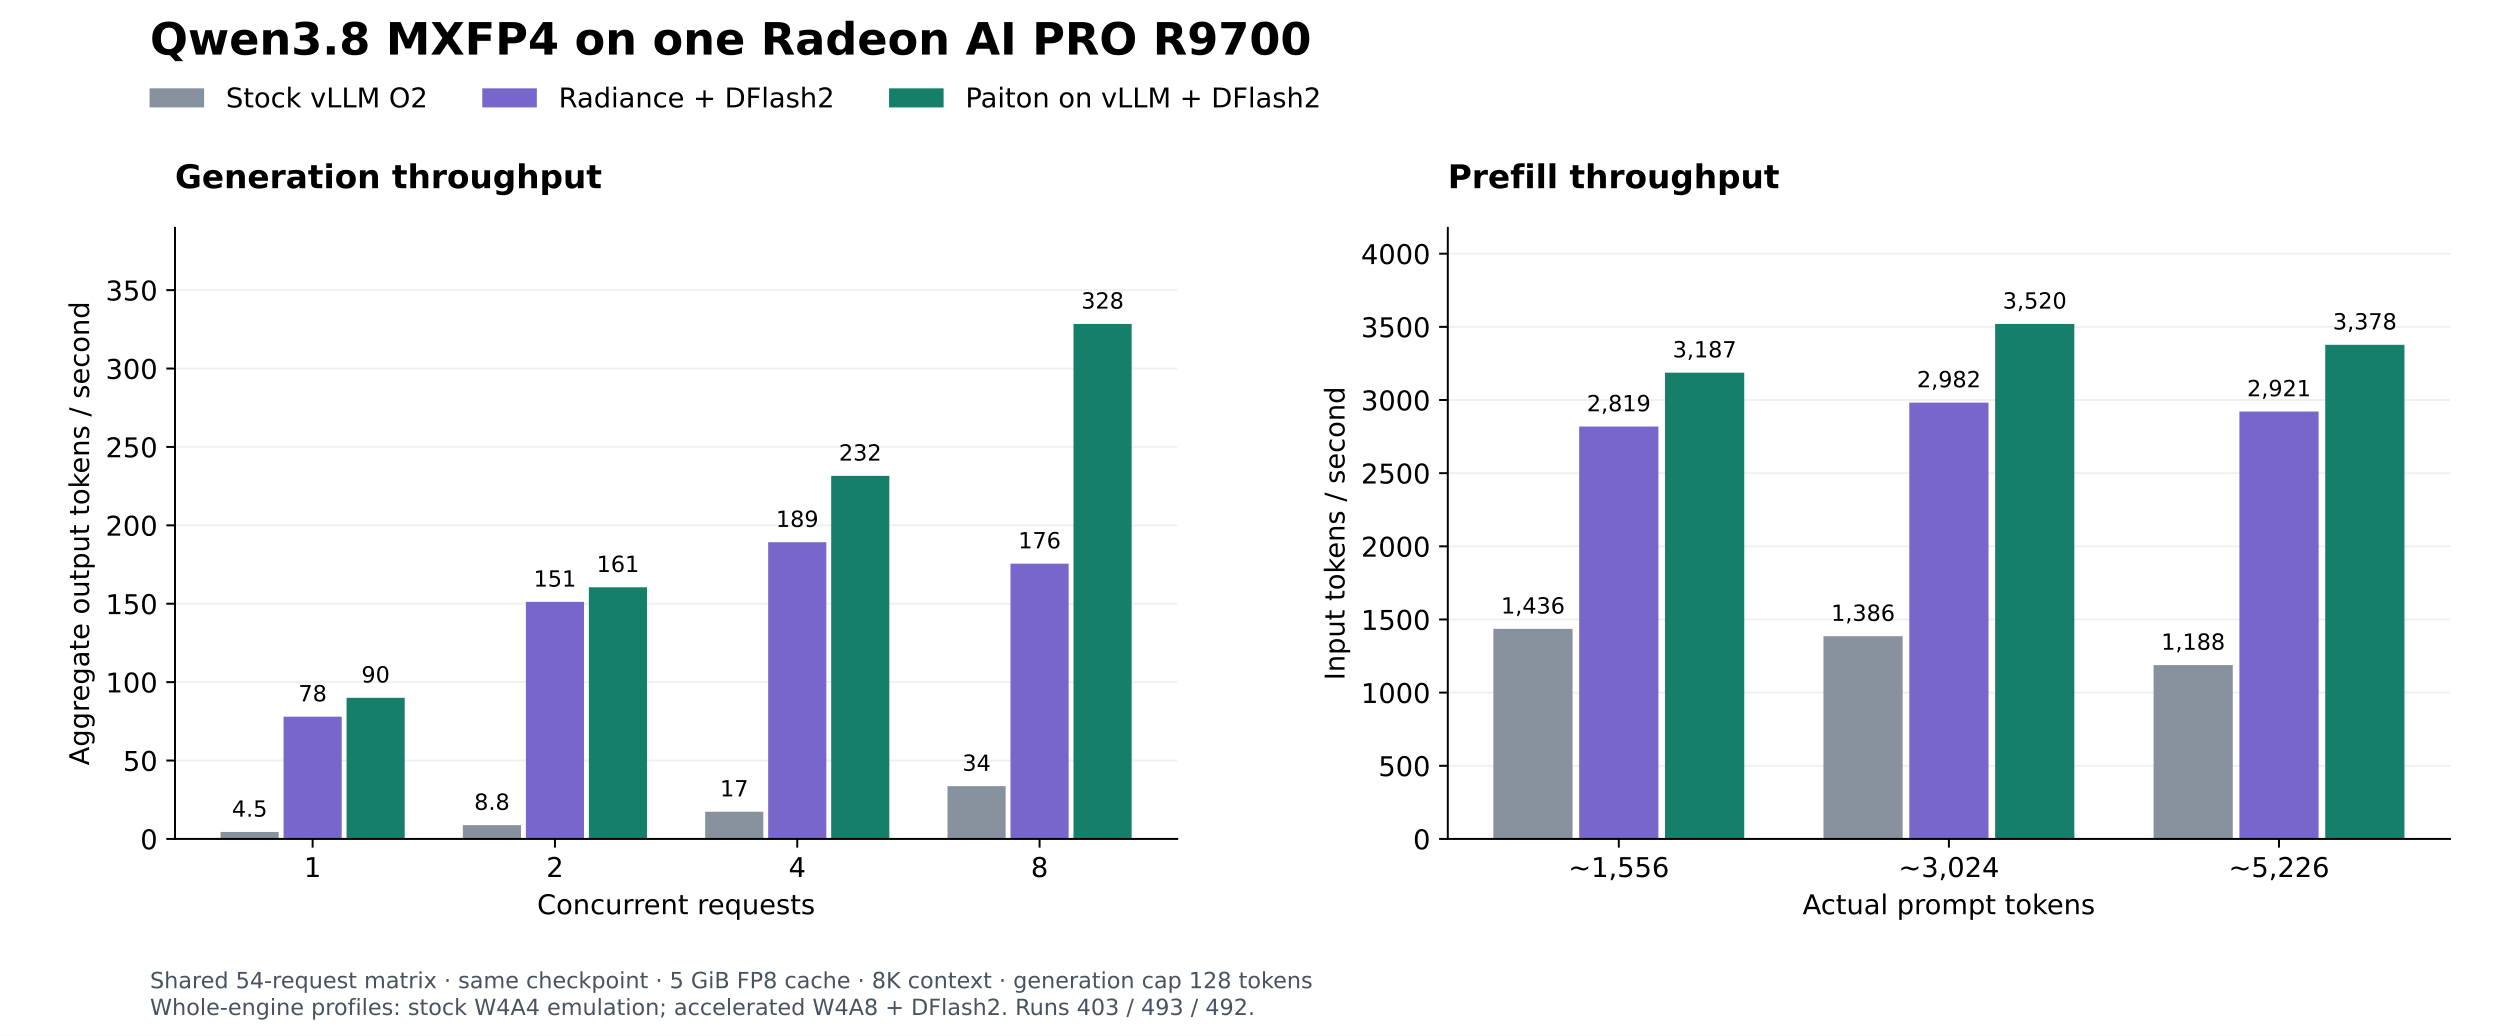
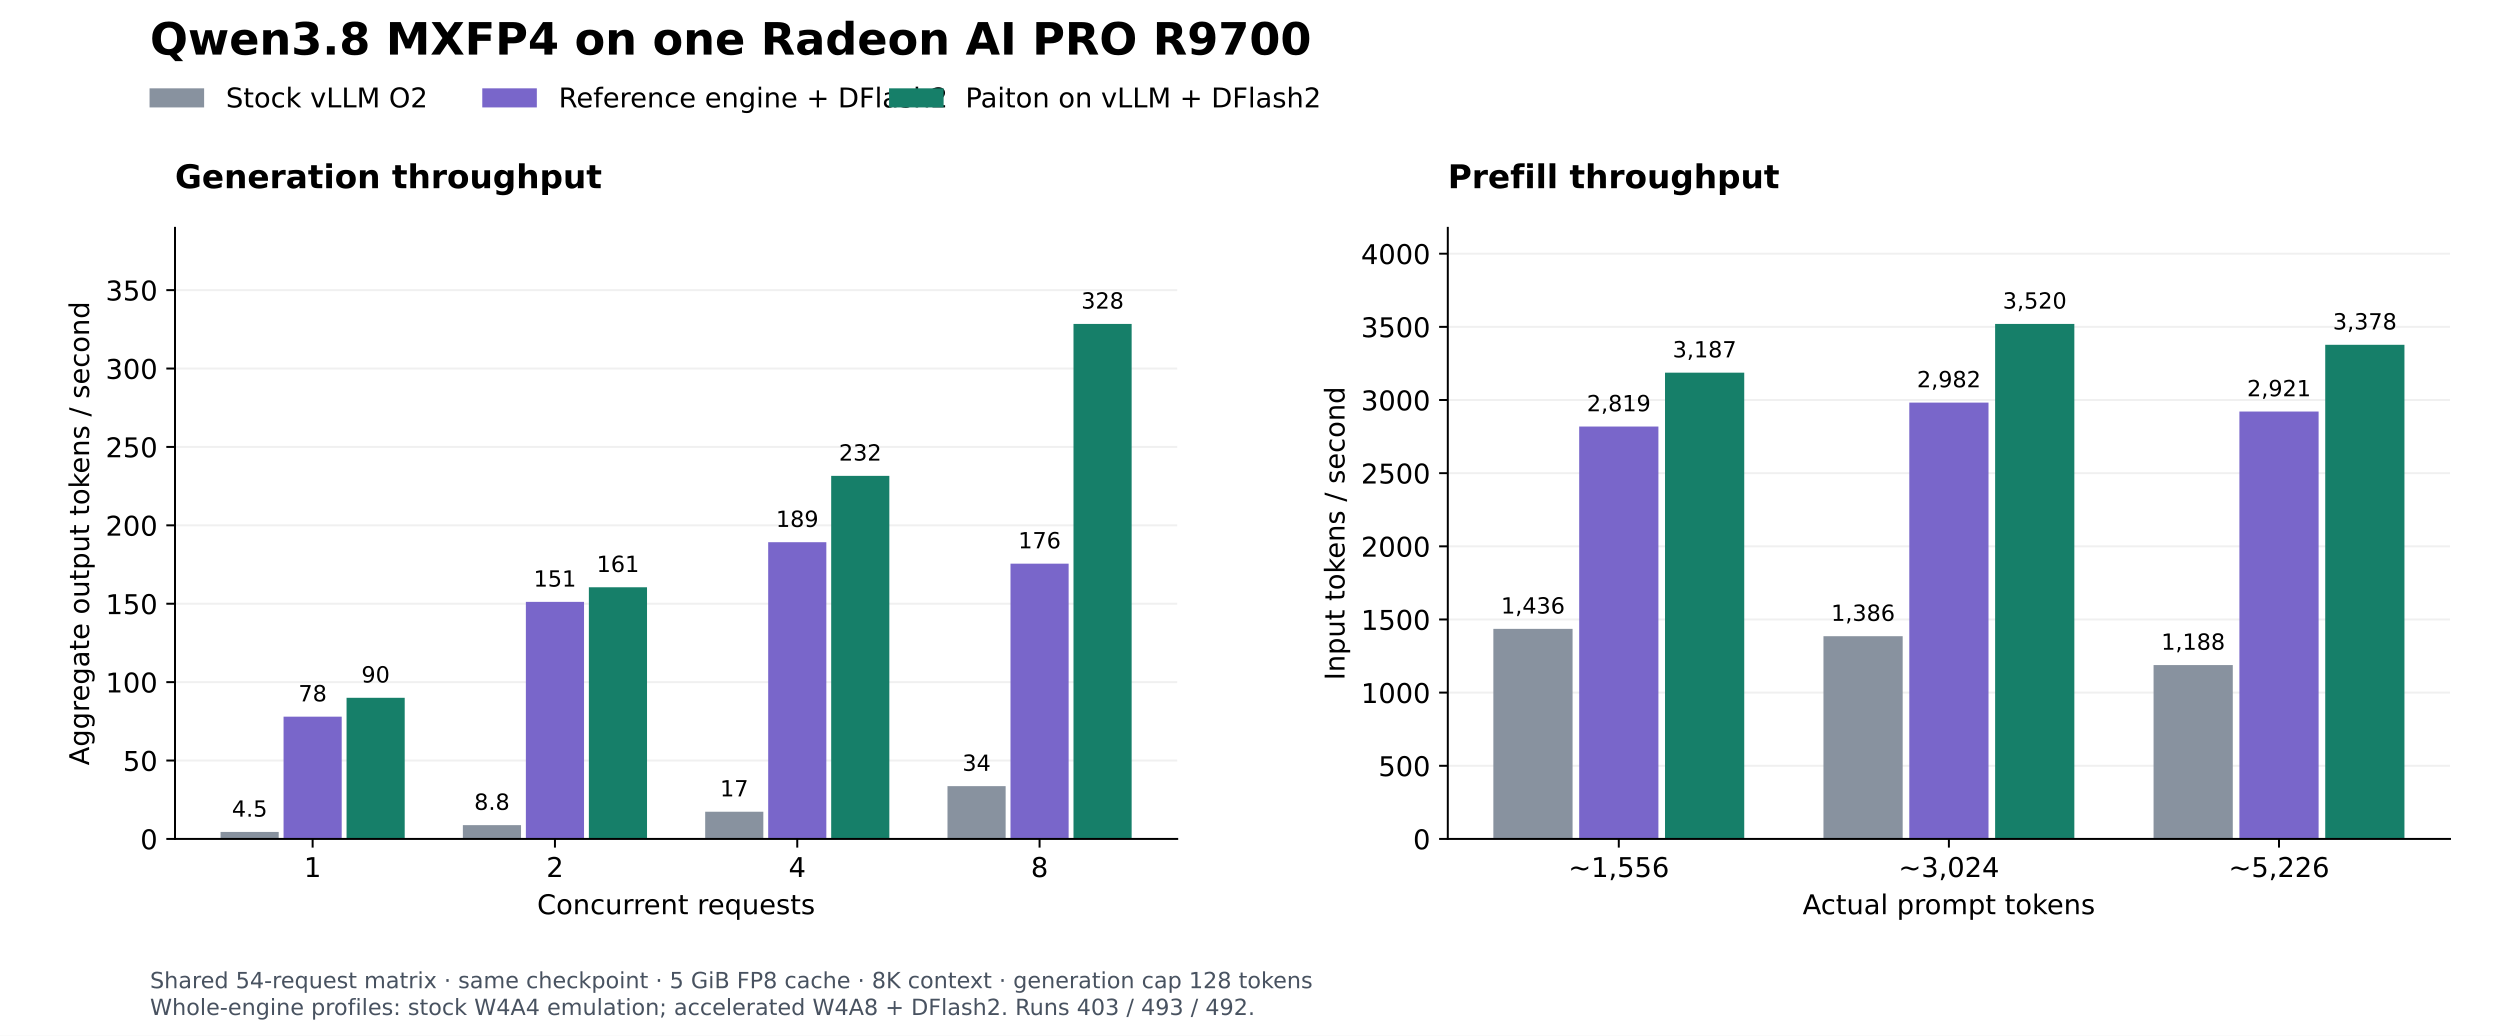
<svg xmlns="http://www.w3.org/2000/svg" xmlns:xlink="http://www.w3.org/1999/xlink" width="1008pt" height="417.6pt" viewBox="0 0 1008 417.6" version="1.1">
  <defs>
    <style type="text/css">*{stroke-linejoin: round; stroke-linecap: butt}</style>
  </defs>
  <g id="figure_1">
    <g id="patch_1">
      <path d="M 0 417.6  L 1008 417.6  L 1008 0  L 0 0  z " style="fill: #ffffff" />
    </g>
    <g id="axes_1">
      <g id="patch_2">
        <path d="M 70.56 338.256  L 474.648 338.256  L 474.648 91.872  L 70.56 91.872  z " style="fill: #ffffff" />
      </g>
      <g id="matplotlib.axis_1">
        <g id="xtick_1">
          <g id="line2d_1">
            <defs>
              <path id="m6f716e2cd3" d="M 0 0  L 0 3.5  " style="stroke: #000000; stroke-width: 0.8" />
            </defs>
            <g>
              <use xlink:href="#m6f716e2cd3" x="126.054" y="338.256" style="stroke: #000000; stroke-width: 0.8" />
            </g>
          </g>
          <g id="text_1">
            <text style="font-size: 11px; font-family: 'DejaVu Sans'; text-anchor: middle" x="126.054" y="353.613" transform="rotate(-0 126.0537 353.6134)">1</text>
          </g>
        </g>
        <g id="xtick_2">
          <g id="line2d_2">
            <g>
              <use xlink:href="#m6f716e2cd3" x="223.754" y="338.256" style="stroke: #000000; stroke-width: 0.8" />
            </g>
          </g>
          <g id="text_2">
            <text style="font-size: 11px; font-family: 'DejaVu Sans'; text-anchor: middle" x="223.754" y="353.613" transform="rotate(-0 223.7539 353.6134)">2</text>
          </g>
        </g>
        <g id="xtick_3">
          <g id="line2d_3">
            <g>
              <use xlink:href="#m6f716e2cd3" x="321.454" y="338.256" style="stroke: #000000; stroke-width: 0.8" />
            </g>
          </g>
          <g id="text_3">
            <text style="font-size: 11px; font-family: 'DejaVu Sans'; text-anchor: middle" x="321.454" y="353.613" transform="rotate(-0 321.4542 353.6134)">4</text>
          </g>
        </g>
        <g id="xtick_4">
          <g id="line2d_4">
            <g>
              <use xlink:href="#m6f716e2cd3" x="419.154" y="338.256" style="stroke: #000000; stroke-width: 0.8" />
            </g>
          </g>
          <g id="text_4">
            <text style="font-size: 11px; font-family: 'DejaVu Sans'; text-anchor: middle" x="419.154" y="353.613" transform="rotate(-0 419.1544 353.6134)">8</text>
          </g>
        </g>
        <g id="text_5">
          <text style="font-size: 11px; font-family: 'DejaVu Sans'; text-anchor: middle" x="272.604" y="368.613" transform="rotate(-0 272.6041 368.6134)">Concurrent requests</text>
        </g>
      </g>
      <g id="matplotlib.axis_2">
        <g id="ytick_1">
          <g id="line2d_5">
            <path d="M 70.56 338.256  L 474.648 338.256  " clip-path="url(#p14bf975f18)" style="fill: none; stroke: #b0b0b0; stroke-opacity: 0.18; stroke-width: 0.8; stroke-linecap: square" />
          </g>
          <g id="line2d_6">
            <defs>
              <path id="m7b4646f391" d="M 0 0  L -3.5 0  " style="stroke: #000000; stroke-width: 0.8" />
            </defs>
            <g>
              <use xlink:href="#m7b4646f391" x="70.56" y="338.256" style="stroke: #000000; stroke-width: 0.8" />
            </g>
          </g>
          <g id="text_6">
            <text style="font-size: 11px; font-family: 'DejaVu Sans'; text-anchor: end" x="63.56" y="342.435" transform="rotate(-0 63.56 342.4347)">0</text>
          </g>
        </g>
        <g id="ytick_2">
          <g id="line2d_7">
            <path d="M 70.56 306.646  L 474.648 306.646  " clip-path="url(#p14bf975f18)" style="fill: none; stroke: #b0b0b0; stroke-opacity: 0.18; stroke-width: 0.8; stroke-linecap: square" />
          </g>
          <g id="line2d_8">
            <g>
              <use xlink:href="#m7b4646f391" x="70.56" y="306.646" style="stroke: #000000; stroke-width: 0.8" />
            </g>
          </g>
          <g id="text_7">
            <text style="font-size: 11px; font-family: 'DejaVu Sans'; text-anchor: end" x="63.56" y="310.824" transform="rotate(-0 63.56 310.8243)">50</text>
          </g>
        </g>
        <g id="ytick_3">
          <g id="line2d_9">
            <path d="M 70.56 275.035  L 474.648 275.035  " clip-path="url(#p14bf975f18)" style="fill: none; stroke: #b0b0b0; stroke-opacity: 0.18; stroke-width: 0.8; stroke-linecap: square" />
          </g>
          <g id="line2d_10">
            <g>
              <use xlink:href="#m7b4646f391" x="70.56" y="275.035" style="stroke: #000000; stroke-width: 0.8" />
            </g>
          </g>
          <g id="text_8">
            <text style="font-size: 11px; font-family: 'DejaVu Sans'; text-anchor: end" x="63.56" y="279.214" transform="rotate(-0 63.56 279.2139)">100</text>
          </g>
        </g>
        <g id="ytick_4">
          <g id="line2d_11">
            <path d="M 70.56 243.425  L 474.648 243.425  " clip-path="url(#p14bf975f18)" style="fill: none; stroke: #b0b0b0; stroke-opacity: 0.18; stroke-width: 0.8; stroke-linecap: square" />
          </g>
          <g id="line2d_12">
            <g>
              <use xlink:href="#m7b4646f391" x="70.56" y="243.425" style="stroke: #000000; stroke-width: 0.8" />
            </g>
          </g>
          <g id="text_9">
            <text style="font-size: 11px; font-family: 'DejaVu Sans'; text-anchor: end" x="63.56" y="247.604" transform="rotate(-0 63.56 247.6035)">150</text>
          </g>
        </g>
        <g id="ytick_5">
          <g id="line2d_13">
            <path d="M 70.56 211.814  L 474.648 211.814  " clip-path="url(#p14bf975f18)" style="fill: none; stroke: #b0b0b0; stroke-opacity: 0.18; stroke-width: 0.8; stroke-linecap: square" />
          </g>
          <g id="line2d_14">
            <g>
              <use xlink:href="#m7b4646f391" x="70.56" y="211.814" style="stroke: #000000; stroke-width: 0.8" />
            </g>
          </g>
          <g id="text_10">
            <text style="font-size: 11px; font-family: 'DejaVu Sans'; text-anchor: end" x="63.56" y="215.993" transform="rotate(-0 63.56 215.9931)">200</text>
          </g>
        </g>
        <g id="ytick_6">
          <g id="line2d_15">
            <path d="M 70.56 180.204  L 474.648 180.204  " clip-path="url(#p14bf975f18)" style="fill: none; stroke: #b0b0b0; stroke-opacity: 0.18; stroke-width: 0.8; stroke-linecap: square" />
          </g>
          <g id="line2d_16">
            <g>
              <use xlink:href="#m7b4646f391" x="70.56" y="180.204" style="stroke: #000000; stroke-width: 0.8" />
            </g>
          </g>
          <g id="text_11">
            <text style="font-size: 11px; font-family: 'DejaVu Sans'; text-anchor: end" x="63.56" y="184.383" transform="rotate(-0 63.56 184.3827)">250</text>
          </g>
        </g>
        <g id="ytick_7">
          <g id="line2d_17">
            <path d="M 70.56 148.594  L 474.648 148.594  " clip-path="url(#p14bf975f18)" style="fill: none; stroke: #b0b0b0; stroke-opacity: 0.18; stroke-width: 0.8; stroke-linecap: square" />
          </g>
          <g id="line2d_18">
            <g>
              <use xlink:href="#m7b4646f391" x="70.56" y="148.594" style="stroke: #000000; stroke-width: 0.8" />
            </g>
          </g>
          <g id="text_12">
            <text style="font-size: 11px; font-family: 'DejaVu Sans'; text-anchor: end" x="63.56" y="152.772" transform="rotate(-0 63.56 152.7723)">300</text>
          </g>
        </g>
        <g id="ytick_8">
          <g id="line2d_19">
            <path d="M 70.56 116.983  L 474.648 116.983  " clip-path="url(#p14bf975f18)" style="fill: none; stroke: #b0b0b0; stroke-opacity: 0.18; stroke-width: 0.8; stroke-linecap: square" />
          </g>
          <g id="line2d_20">
            <g>
              <use xlink:href="#m7b4646f391" x="70.56" y="116.983" style="stroke: #000000; stroke-width: 0.8" />
            </g>
          </g>
          <g id="text_13">
            <text style="font-size: 11px; font-family: 'DejaVu Sans'; text-anchor: end" x="63.56" y="121.162" transform="rotate(-0 63.56 121.1619)">350</text>
          </g>
        </g>
        <g id="text_14">
          <text style="font-size: 11px; font-family: 'DejaVu Sans'; text-anchor: middle" x="35.921" y="215.064" transform="rotate(-90 35.92117 215.064)">Aggregate output tokens / second</text>
        </g>
      </g>
      <g id="patch_3">
        <path d="M 88.928 338.256  L 112.376 338.256  L 112.376 335.439  L 88.928 335.439  z " clip-path="url(#p14bf975f18)" style="fill: #88929f" />
      </g>
      <g id="patch_4">
        <path d="M 186.628 338.256  L 210.076 338.256  L 210.076 332.698  L 186.628 332.698  z " clip-path="url(#p14bf975f18)" style="fill: #88929f" />
      </g>
      <g id="patch_5">
        <path d="M 284.328 338.256  L 307.776 338.256  L 307.776 327.279  L 284.328 327.279  z " clip-path="url(#p14bf975f18)" style="fill: #88929f" />
      </g>
      <g id="patch_6">
        <path d="M 382.028 338.256  L 405.476 338.256  L 405.476 316.971  L 382.028 316.971  z " clip-path="url(#p14bf975f18)" style="fill: #88929f" />
      </g>
      <g id="patch_7">
        <path d="M 114.33 338.256  L 137.778 338.256  L 137.778 288.953  L 114.33 288.953  z " clip-path="url(#p14bf975f18)" style="fill: #7966ca" />
      </g>
      <g id="patch_8">
        <path d="M 212.03 338.256  L 235.478 338.256  L 235.478 242.685  L 212.03 242.685  z " clip-path="url(#p14bf975f18)" style="fill: #7966ca" />
      </g>
      <g id="patch_9">
        <path d="M 309.73 338.256  L 333.178 338.256  L 333.178 218.622  L 309.73 218.622  z " clip-path="url(#p14bf975f18)" style="fill: #7966ca" />
      </g>
      <g id="patch_10">
        <path d="M 407.43 338.256  L 430.878 338.256  L 430.878 227.259  L 407.43 227.259  z " clip-path="url(#p14bf975f18)" style="fill: #7966ca" />
      </g>
      <g id="patch_11">
        <path d="M 139.732 338.256  L 163.18 338.256  L 163.18 281.351  L 139.732 281.351  z " clip-path="url(#p14bf975f18)" style="fill: #167f69" />
      </g>
      <g id="patch_12">
        <path d="M 237.432 338.256  L 260.88 338.256  L 260.88 236.783  L 237.432 236.783  z " clip-path="url(#p14bf975f18)" style="fill: #167f69" />
      </g>
      <g id="patch_13">
        <path d="M 335.132 338.256  L 358.58 338.256  L 358.58 191.869  L 335.132 191.869  z " clip-path="url(#p14bf975f18)" style="fill: #167f69" />
      </g>
      <g id="patch_14">
        <path d="M 432.832 338.256  L 456.28 338.256  L 456.28 130.6  L 432.832 130.6  z " clip-path="url(#p14bf975f18)" style="fill: #167f69" />
      </g>
      <g id="patch_15">
        <path d="M 70.56 338.256  L 70.56 91.872  " style="fill: none; stroke: #000000; stroke-width: 0.8; stroke-linejoin: miter; stroke-linecap: square" />
      </g>
      <g id="patch_16">
        <path d="M 70.56 338.256  L 474.648 338.256  " style="fill: none; stroke: #000000; stroke-width: 0.8; stroke-linejoin: miter; stroke-linecap: square" />
      </g>
      <g id="text_15">
        <text style="font-size: 9px; font-family: 'DejaVu Sans'; text-anchor: middle" x="100.652" y="329.277" transform="rotate(-0 100.6517 329.2768)">4.5</text>
      </g>
      <g id="text_16">
        <text style="font-size: 9px; font-family: 'DejaVu Sans'; text-anchor: middle" x="198.352" y="326.535" transform="rotate(-0 198.3519 326.5354)">8.8</text>
      </g>
      <g id="text_17">
        <text style="font-size: 9px; font-family: 'DejaVu Sans'; text-anchor: middle" x="296.052" y="321.117" transform="rotate(-0 296.0521 321.1167)">17</text>
      </g>
      <g id="text_18">
        <text style="font-size: 9px; font-family: 'DejaVu Sans'; text-anchor: middle" x="393.752" y="310.809" transform="rotate(-0 393.7523 310.8091)">34</text>
      </g>
      <g id="text_19">
        <text style="font-size: 9px; font-family: 'DejaVu Sans'; text-anchor: middle" x="126.054" y="282.791" transform="rotate(-0 126.0537 282.7913)">78</text>
      </g>
      <g id="text_20">
        <text style="font-size: 9px; font-family: 'DejaVu Sans'; text-anchor: middle" x="223.754" y="236.523" transform="rotate(-0 223.7539 236.5228)">151</text>
      </g>
      <g id="text_21">
        <text style="font-size: 9px; font-family: 'DejaVu Sans'; text-anchor: middle" x="321.454" y="212.46" transform="rotate(-0 321.4542 212.4601)">189</text>
      </g>
      <g id="text_22">
        <text style="font-size: 9px; font-family: 'DejaVu Sans'; text-anchor: middle" x="419.154" y="221.097" transform="rotate(-0 419.1544 221.0974)">176</text>
      </g>
      <g id="text_23">
        <text style="font-size: 9px; font-family: 'DejaVu Sans'; text-anchor: middle" x="151.456" y="275.189" transform="rotate(-0 151.4558 275.1886)">90</text>
      </g>
      <g id="text_24">
        <text style="font-size: 9px; font-family: 'DejaVu Sans'; text-anchor: middle" x="249.156" y="230.621" transform="rotate(-0 249.156 230.6207)">161</text>
      </g>
      <g id="text_25">
        <text style="font-size: 9px; font-family: 'DejaVu Sans'; text-anchor: middle" x="346.856" y="185.707" transform="rotate(-0 346.8562 185.707)">232</text>
      </g>
      <g id="text_26">
        <text style="font-size: 9px; font-family: 'DejaVu Sans'; text-anchor: middle" x="444.556" y="124.438" transform="rotate(-0 444.5564 124.4378)">328</text>
      </g>
      <g id="text_27">
        <text style="font-weight: 700; font-size: 13.2px; font-family: 'DejaVu Sans'; text-anchor: start" x="70.56" y="75.872" transform="rotate(-0 70.56 75.872)">Generation throughput</text>
      </g>
    </g>
    <g id="axes_2">
      <g id="patch_17">
        <path d="M 583.752 338.256  L 987.84 338.256  L 987.84 91.872  L 583.752 91.872  z " style="fill: #ffffff" />
      </g>
      <g id="matplotlib.axis_3">
        <g id="xtick_5">
          <g id="line2d_21">
            <g>
              <use xlink:href="#m6f716e2cd3" x="652.697" y="338.256" style="stroke: #000000; stroke-width: 0.8" />
            </g>
          </g>
          <g id="text_28">
            <text style="font-size: 11px; font-family: 'DejaVu Sans'; text-anchor: middle" x="652.697" y="353.613" transform="rotate(-0 652.6971 353.6134)">~1,556</text>
          </g>
        </g>
        <g id="xtick_6">
          <g id="line2d_22">
            <g>
              <use xlink:href="#m6f716e2cd3" x="785.796" y="338.256" style="stroke: #000000; stroke-width: 0.8" />
            </g>
          </g>
          <g id="text_29">
            <text style="font-size: 11px; font-family: 'DejaVu Sans'; text-anchor: middle" x="785.796" y="353.613" transform="rotate(-0 785.7959 353.6134)">~3,024</text>
          </g>
        </g>
        <g id="xtick_7">
          <g id="line2d_23">
            <g>
              <use xlink:href="#m6f716e2cd3" x="918.895" y="338.256" style="stroke: #000000; stroke-width: 0.8" />
            </g>
          </g>
          <g id="text_30">
            <text style="font-size: 11px; font-family: 'DejaVu Sans'; text-anchor: middle" x="918.895" y="353.613" transform="rotate(-0 918.8948 353.6134)">~5,226</text>
          </g>
        </g>
        <g id="text_31">
          <text style="font-size: 11px; font-family: 'DejaVu Sans'; text-anchor: middle" x="785.796" y="368.614" transform="rotate(-0 785.7959 368.6143)">Actual prompt tokens</text>
        </g>
      </g>
      <g id="matplotlib.axis_4">
        <g id="ytick_9">
          <g id="line2d_24">
            <path d="M 583.752 338.256  L 987.84 338.256  " clip-path="url(#pac4a67073a)" style="fill: none; stroke: #b0b0b0; stroke-opacity: 0.18; stroke-width: 0.8; stroke-linecap: square" />
          </g>
          <g id="line2d_25">
            <g>
              <use xlink:href="#m7b4646f391" x="583.752" y="338.256" style="stroke: #000000; stroke-width: 0.8" />
            </g>
          </g>
          <g id="text_32">
            <text style="font-size: 11px; font-family: 'DejaVu Sans'; text-anchor: end" x="576.752" y="342.435" transform="rotate(-0 576.7519 342.4347)">0</text>
          </g>
        </g>
        <g id="ytick_10">
          <g id="line2d_26">
            <path d="M 583.752 308.761  L 987.84 308.761  " clip-path="url(#pac4a67073a)" style="fill: none; stroke: #b0b0b0; stroke-opacity: 0.18; stroke-width: 0.8; stroke-linecap: square" />
          </g>
          <g id="line2d_27">
            <g>
              <use xlink:href="#m7b4646f391" x="583.752" y="308.761" style="stroke: #000000; stroke-width: 0.8" />
            </g>
          </g>
          <g id="text_33">
            <text style="font-size: 11px; font-family: 'DejaVu Sans'; text-anchor: end" x="576.752" y="312.939" transform="rotate(-0 576.7519 312.9394)">500</text>
          </g>
        </g>
        <g id="ytick_11">
          <g id="line2d_28">
            <path d="M 583.752 279.265  L 987.84 279.265  " clip-path="url(#pac4a67073a)" style="fill: none; stroke: #b0b0b0; stroke-opacity: 0.18; stroke-width: 0.8; stroke-linecap: square" />
          </g>
          <g id="line2d_29">
            <g>
              <use xlink:href="#m7b4646f391" x="583.752" y="279.265" style="stroke: #000000; stroke-width: 0.8" />
            </g>
          </g>
          <g id="text_34">
            <text style="font-size: 11px; font-family: 'DejaVu Sans'; text-anchor: end" x="576.752" y="283.444" transform="rotate(-0 576.7519 283.444)">1000</text>
          </g>
        </g>
        <g id="ytick_12">
          <g id="line2d_30">
            <path d="M 583.752 249.77  L 987.84 249.77  " clip-path="url(#pac4a67073a)" style="fill: none; stroke: #b0b0b0; stroke-opacity: 0.18; stroke-width: 0.8; stroke-linecap: square" />
          </g>
          <g id="line2d_31">
            <g>
              <use xlink:href="#m7b4646f391" x="583.752" y="249.77" style="stroke: #000000; stroke-width: 0.8" />
            </g>
          </g>
          <g id="text_35">
            <text style="font-size: 11px; font-family: 'DejaVu Sans'; text-anchor: end" x="576.752" y="253.949" transform="rotate(-0 576.7519 253.9487)">1500</text>
          </g>
        </g>
        <g id="ytick_13">
          <g id="line2d_32">
            <path d="M 583.752 220.275  L 987.84 220.275  " clip-path="url(#pac4a67073a)" style="fill: none; stroke: #b0b0b0; stroke-opacity: 0.18; stroke-width: 0.8; stroke-linecap: square" />
          </g>
          <g id="line2d_33">
            <g>
              <use xlink:href="#m7b4646f391" x="583.752" y="220.275" style="stroke: #000000; stroke-width: 0.8" />
            </g>
          </g>
          <g id="text_36">
            <text style="font-size: 11px; font-family: 'DejaVu Sans'; text-anchor: end" x="576.752" y="224.453" transform="rotate(-0 576.7519 224.4533)">2000</text>
          </g>
        </g>
        <g id="ytick_14">
          <g id="line2d_34">
            <path d="M 583.752 190.779  L 987.84 190.779  " clip-path="url(#pac4a67073a)" style="fill: none; stroke: #b0b0b0; stroke-opacity: 0.18; stroke-width: 0.8; stroke-linecap: square" />
          </g>
          <g id="line2d_35">
            <g>
              <use xlink:href="#m7b4646f391" x="583.752" y="190.779" style="stroke: #000000; stroke-width: 0.8" />
            </g>
          </g>
          <g id="text_37">
            <text style="font-size: 11px; font-family: 'DejaVu Sans'; text-anchor: end" x="576.752" y="194.958" transform="rotate(-0 576.7519 194.958)">2500</text>
          </g>
        </g>
        <g id="ytick_15">
          <g id="line2d_36">
            <path d="M 583.752 161.284  L 987.84 161.284  " clip-path="url(#pac4a67073a)" style="fill: none; stroke: #b0b0b0; stroke-opacity: 0.18; stroke-width: 0.8; stroke-linecap: square" />
          </g>
          <g id="line2d_37">
            <g>
              <use xlink:href="#m7b4646f391" x="583.752" y="161.284" style="stroke: #000000; stroke-width: 0.8" />
            </g>
          </g>
          <g id="text_38">
            <text style="font-size: 11px; font-family: 'DejaVu Sans'; text-anchor: end" x="576.752" y="165.463" transform="rotate(-0 576.7519 165.4626)">3000</text>
          </g>
        </g>
        <g id="ytick_16">
          <g id="line2d_38">
            <path d="M 583.752 131.789  L 987.84 131.789  " clip-path="url(#pac4a67073a)" style="fill: none; stroke: #b0b0b0; stroke-opacity: 0.18; stroke-width: 0.8; stroke-linecap: square" />
          </g>
          <g id="line2d_39">
            <g>
              <use xlink:href="#m7b4646f391" x="583.752" y="131.789" style="stroke: #000000; stroke-width: 0.8" />
            </g>
          </g>
          <g id="text_39">
            <text style="font-size: 11px; font-family: 'DejaVu Sans'; text-anchor: end" x="576.752" y="135.967" transform="rotate(-0 576.7519 135.9673)">3500</text>
          </g>
        </g>
        <g id="ytick_17">
          <g id="line2d_40">
            <path d="M 583.752 102.293  L 987.84 102.293  " clip-path="url(#pac4a67073a)" style="fill: none; stroke: #b0b0b0; stroke-opacity: 0.18; stroke-width: 0.8; stroke-linecap: square" />
          </g>
          <g id="line2d_41">
            <g>
              <use xlink:href="#m7b4646f391" x="583.752" y="102.293" style="stroke: #000000; stroke-width: 0.8" />
            </g>
          </g>
          <g id="text_40">
            <text style="font-size: 11px; font-family: 'DejaVu Sans'; text-anchor: end" x="576.752" y="106.472" transform="rotate(-0 576.7519 106.4719)">4000</text>
          </g>
        </g>
        <g id="text_41">
          <text style="font-size: 11px; font-family: 'DejaVu Sans'; text-anchor: middle" x="542.114" y="215.064" transform="rotate(-90 542.1143 215.064)">Input tokens / second</text>
        </g>
      </g>
      <g id="patch_18">
        <path d="M 602.12 338.256  L 634.063 338.256  L 634.063 253.552  L 602.12 253.552  z " clip-path="url(#pac4a67073a)" style="fill: #88929f" />
      </g>
      <g id="patch_19">
        <path d="M 735.218 338.256  L 767.162 338.256  L 767.162 256.505  L 735.218 256.505  z " clip-path="url(#pac4a67073a)" style="fill: #88929f" />
      </g>
      <g id="patch_20">
        <path d="M 868.317 338.256  L 900.261 338.256  L 900.261 268.146  L 868.317 268.146  z " clip-path="url(#pac4a67073a)" style="fill: #88929f" />
      </g>
      <g id="patch_21">
        <path d="M 636.725 338.256  L 668.669 338.256  L 668.669 171.989  L 636.725 171.989  z " clip-path="url(#pac4a67073a)" style="fill: #7966ca" />
      </g>
      <g id="patch_22">
        <path d="M 769.824 338.256  L 801.768 338.256  L 801.768 162.319  L 769.824 162.319  z " clip-path="url(#pac4a67073a)" style="fill: #7966ca" />
      </g>
      <g id="patch_23">
        <path d="M 902.923 338.256  L 934.867 338.256  L 934.867 165.934  L 902.923 165.934  z " clip-path="url(#pac4a67073a)" style="fill: #7966ca" />
      </g>
      <g id="patch_24">
        <path d="M 671.331 338.256  L 703.275 338.256  L 703.275 150.257  L 671.331 150.257  z " clip-path="url(#pac4a67073a)" style="fill: #167f69" />
      </g>
      <g id="patch_25">
        <path d="M 804.43 338.256  L 836.374 338.256  L 836.374 130.6  L 804.43 130.6  z " clip-path="url(#pac4a67073a)" style="fill: #167f69" />
      </g>
      <g id="patch_26">
        <path d="M 937.529 338.256  L 969.472 338.256  L 969.472 139.014  L 937.529 139.014  z " clip-path="url(#pac4a67073a)" style="fill: #167f69" />
      </g>
      <g id="patch_27">
        <path d="M 583.752 338.256  L 583.752 91.872  " style="fill: none; stroke: #000000; stroke-width: 0.8; stroke-linejoin: miter; stroke-linecap: square" />
      </g>
      <g id="patch_28">
        <path d="M 583.752 338.256  L 987.84 338.256  " style="fill: none; stroke: #000000; stroke-width: 0.8; stroke-linejoin: miter; stroke-linecap: square" />
      </g>
      <g id="text_42">
        <text style="font-size: 9px; font-family: 'DejaVu Sans'; text-anchor: middle" x="618.091" y="247.39" transform="rotate(-0 618.0914 247.3901)">1,436</text>
      </g>
      <g id="text_43">
        <text style="font-size: 9px; font-family: 'DejaVu Sans'; text-anchor: middle" x="751.19" y="250.343" transform="rotate(-0 751.1902 250.3433)">1,386</text>
      </g>
      <g id="text_44">
        <text style="font-size: 9px; font-family: 'DejaVu Sans'; text-anchor: middle" x="884.289" y="261.984" transform="rotate(-0 884.2891 261.9837)">1,188</text>
      </g>
      <g id="text_45">
        <text style="font-size: 9px; font-family: 'DejaVu Sans'; text-anchor: middle" x="652.697" y="165.827" transform="rotate(-0 652.6971 165.8266)">2,819</text>
      </g>
      <g id="text_46">
        <text style="font-size: 9px; font-family: 'DejaVu Sans'; text-anchor: middle" x="785.796" y="156.157" transform="rotate(-0 785.7959 156.157)">2,982</text>
      </g>
      <g id="text_47">
        <text style="font-size: 9px; font-family: 'DejaVu Sans'; text-anchor: middle" x="918.895" y="159.772" transform="rotate(-0 918.8948 159.7724)">2,921</text>
      </g>
      <g id="text_48">
        <text style="font-size: 9px; font-family: 'DejaVu Sans'; text-anchor: middle" x="687.303" y="144.095" transform="rotate(-0 687.3028 144.0952)">3,187</text>
      </g>
      <g id="text_49">
        <text style="font-size: 9px; font-family: 'DejaVu Sans'; text-anchor: middle" x="820.402" y="124.438" transform="rotate(-0 820.4016 124.4378)">3,520</text>
      </g>
      <g id="text_50">
        <text style="font-size: 9px; font-family: 'DejaVu Sans'; text-anchor: middle" x="953.5" y="132.852" transform="rotate(-0 953.5005 132.852)">3,378</text>
      </g>
      <g id="text_51">
        <text style="font-weight: 700; font-size: 13.2px; font-family: 'DejaVu Sans'; text-anchor: start" x="583.752" y="75.872" transform="rotate(-0 583.7519 75.872)">Prefill throughput</text>
      </g>
    </g>
    <g id="text_52">
      <text style="font-weight: 700; font-size: 18px; font-family: 'DejaVu Sans'; text-anchor: start" x="60.48" y="22.029" transform="rotate(-0 60.48 22.02919)">Qwen3.8 MXFP4 on one Radeon AI PRO R9700</text>
    </g>
    <g id="text_53">
      <text style="font-size: 9px; font-family: 'DejaVu Sans'; fill: #485260" transform="translate(60.48 398.4455)">Shared 54-request matrix · same checkpoint · 5 GiB FP8 cache · 8K context · generation cap 128 tokens</text>
      <text style="font-size: 9px; font-family: 'DejaVu Sans'; fill: #485260" transform="translate(60.48 409.248)">Whole-engine profiles: stock W4A4 emulation; accelerated W4A8 + DFlash2. Runs 403 / 493 / 492.</text>
    </g>
    <g id="legend_1">
      <g id="patch_29">
        <path d="M 60.3 43.314  L 82.3 43.314  L 82.3 35.614  L 60.3 35.614  z " style="fill: #88929f" />
      </g>
      <g id="text_54">
        <text style="font-size: 11px; font-family: 'DejaVu Sans'; text-anchor: start" x="91.1" y="43.314" transform="rotate(-0 91.1 43.31428)">Stock vLLM O2</text>
      </g>
      <g id="patch_30">
        <path d="M 194.454 43.314  L 216.454 43.314  L 216.454 35.614  L 194.454 35.614  z " style="fill: #7966ca" />
      </g>
      <g id="text_55">
-         <text style="font-size: 11px; font-family: 'DejaVu Sans'; text-anchor: start" x="225.254" y="43.314" transform="rotate(-0 225.2536 43.31428)">Radiance + DFlash2</text>
+         <text style="font-size: 11px; font-family: 'DejaVu Sans'; text-anchor: start" x="225.254" y="43.314" transform="rotate(-0 225.2536 43.31428)">Reference engine + DFlash2</text>
      </g>
      <g id="patch_31">
        <path d="M 358.467 43.314  L 380.467 43.314  L 380.467 35.614  L 358.467 35.614  z " style="fill: #167f69" />
      </g>
      <g id="text_56">
        <text style="font-size: 11px; font-family: 'DejaVu Sans'; text-anchor: start" x="389.267" y="43.314" transform="rotate(-0 389.267 43.31428)">Paiton on vLLM + DFlash2</text>
      </g>
    </g>
  </g>
  <defs>
    <clipPath id="p14bf975f18">
      <rect x="70.56" y="91.872" width="404.088" height="246.384" />
    </clipPath>
    <clipPath id="pac4a67073a">
      <rect x="583.752" y="91.872" width="404.088" height="246.384" />
    </clipPath>
  </defs>
</svg>
